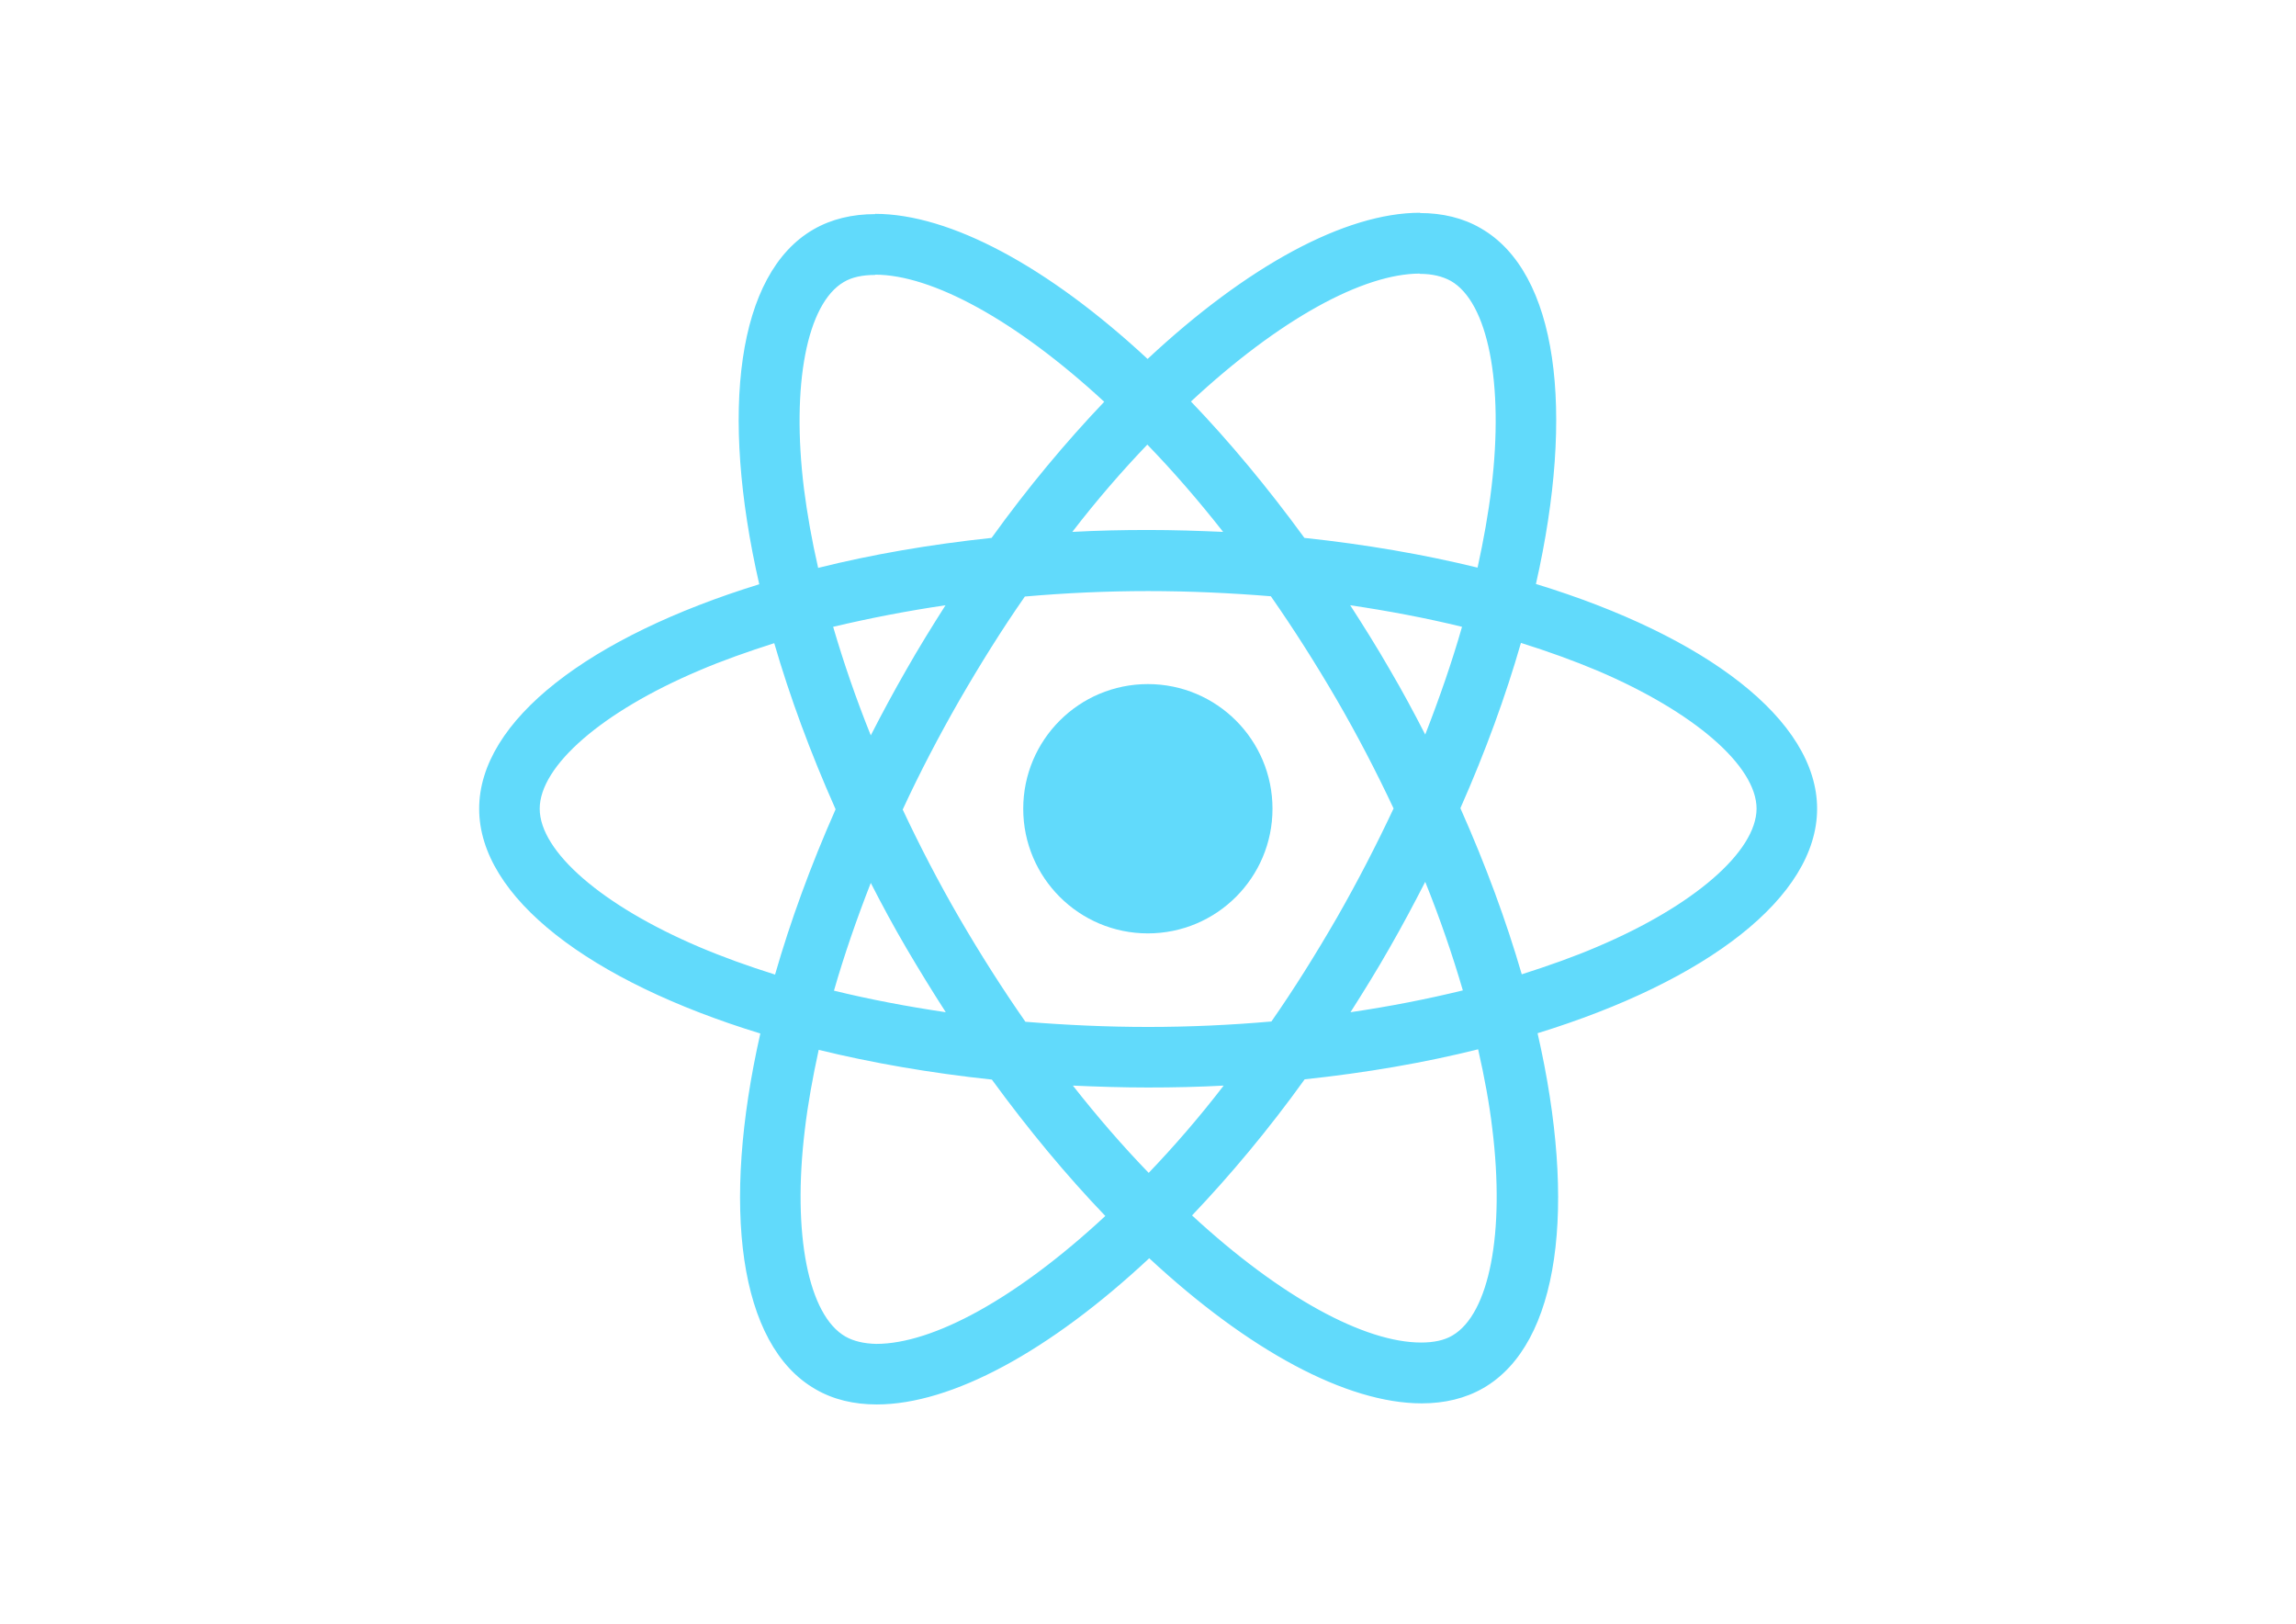
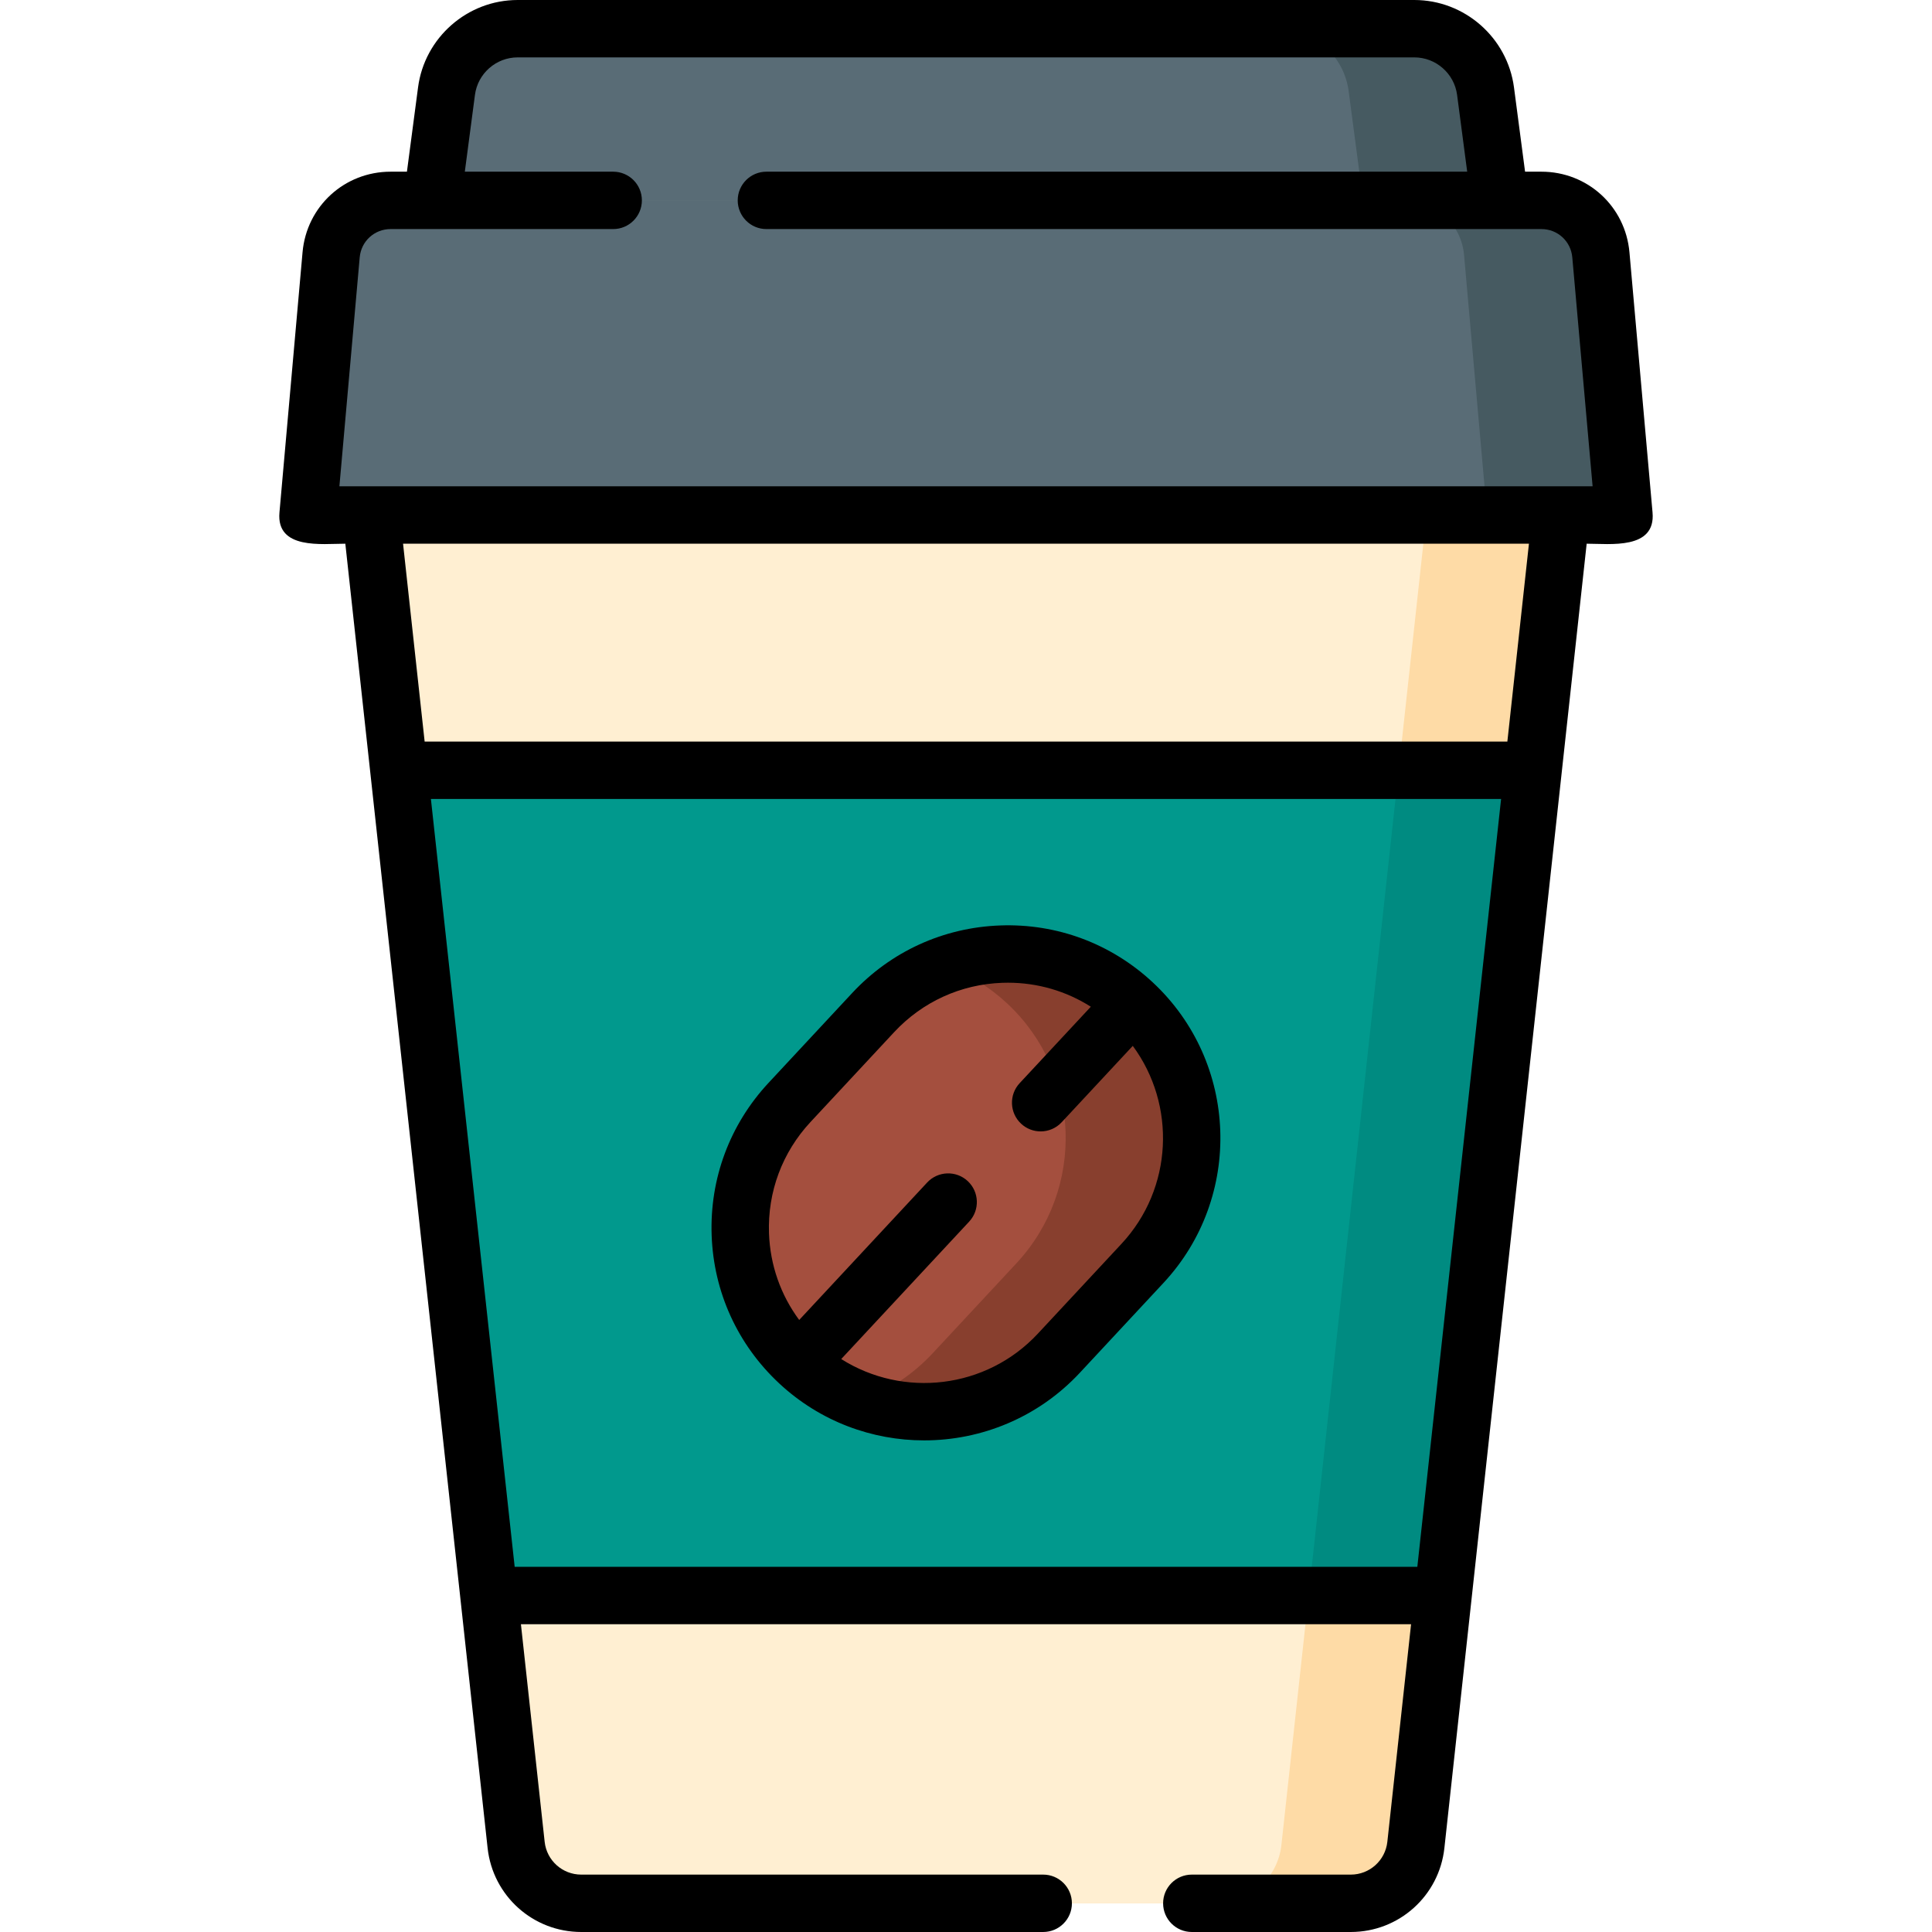
- <svg xmlns="http://www.w3.org/2000/svg" viewBox="0 0 841.9 595.3">
-   <g fill="#61DAFB">
-     <path d="M666.3 296.5c0-32.5-40.7-63.3-103.1-82.4 14.4-63.6 8-114.2-20.2-130.4-6.5-3.8-14.1-5.6-22.4-5.6v22.3c4.6 0 8.3.9 11.4 2.6 13.6 7.8 19.5 37.5 14.9 75.7-1.1 9.4-2.9 19.3-5.1 29.4-19.6-4.8-41-8.5-63.5-10.9-13.5-18.5-27.5-35.3-41.6-50 32.6-30.3 63.2-46.9 84-46.9V78c-27.5 0-63.5 19.6-99.9 53.6-36.4-33.8-72.4-53.2-99.9-53.2v22.3c20.7 0 51.4 16.5 84 46.6-14 14.7-28 31.4-41.3 49.9-22.6 2.4-44 6.1-63.6 11-2.3-10-4-19.7-5.2-29-4.7-38.2 1.1-67.9 14.6-75.8 3-1.8 6.9-2.6 11.5-2.6V78.5c-8.4 0-16 1.8-22.6 5.6-28.1 16.2-34.4 66.7-19.9 130.1-62.2 19.2-102.7 49.9-102.7 82.3 0 32.5 40.7 63.3 103.1 82.4-14.4 63.6-8 114.2 20.2 130.4 6.5 3.8 14.1 5.6 22.5 5.6 27.5 0 63.5-19.6 99.9-53.6 36.4 33.8 72.4 53.2 99.9 53.2 8.4 0 16-1.8 22.6-5.6 28.1-16.2 34.4-66.7 19.9-130.1 62-19.1 102.5-49.9 102.5-82.3zm-130.2-66.7c-3.7 12.9-8.3 26.2-13.5 39.5-4.1-8-8.4-16-13.1-24-4.6-8-9.5-15.8-14.4-23.4 14.2 2.1 27.9 4.7 41 7.9zm-45.8 106.5c-7.8 13.5-15.8 26.3-24.1 38.2-14.9 1.3-30 2-45.2 2-15.1 0-30.2-.7-45-1.9-8.3-11.9-16.4-24.6-24.2-38-7.6-13.1-14.5-26.4-20.8-39.8 6.2-13.4 13.2-26.8 20.7-39.9 7.8-13.5 15.8-26.3 24.1-38.2 14.9-1.3 30-2 45.2-2 15.1 0 30.2.7 45 1.9 8.3 11.9 16.4 24.6 24.2 38 7.6 13.1 14.5 26.4 20.8 39.8-6.3 13.4-13.2 26.8-20.7 39.9zm32.3-13c5.4 13.4 10 26.8 13.8 39.8-13.1 3.2-26.9 5.9-41.2 8 4.9-7.7 9.8-15.6 14.4-23.7 4.6-8 8.9-16.1 13-24.1zM421.2 430c-9.3-9.6-18.6-20.3-27.8-32 9 .4 18.2.7 27.5.7 9.4 0 18.7-.2 27.8-.7-9 11.7-18.3 22.4-27.5 32zm-74.4-58.9c-14.2-2.1-27.9-4.7-41-7.9 3.7-12.9 8.3-26.2 13.5-39.5 4.1 8 8.4 16 13.1 24 4.7 8 9.5 15.8 14.4 23.4zM420.7 163c9.3 9.6 18.6 20.3 27.8 32-9-.4-18.2-.7-27.5-.7-9.4 0-18.7.2-27.8.7 9-11.7 18.3-22.4 27.5-32zm-74 58.9c-4.9 7.7-9.8 15.6-14.4 23.7-4.6 8-8.9 16-13 24-5.4-13.4-10-26.8-13.8-39.8 13.1-3.1 26.9-5.8 41.2-7.9zm-90.5 125.2c-35.4-15.1-58.3-34.9-58.3-50.6 0-15.7 22.9-35.6 58.3-50.6 8.6-3.7 18-7 27.7-10.1 5.7 19.6 13.2 40 22.5 60.9-9.2 20.8-16.6 41.1-22.2 60.6-9.9-3.1-19.3-6.5-28-10.2zM310 490c-13.6-7.8-19.5-37.5-14.9-75.7 1.1-9.4 2.9-19.3 5.1-29.4 19.6 4.8 41 8.5 63.5 10.9 13.5 18.5 27.5 35.3 41.6 50-32.6 30.3-63.2 46.9-84 46.9-4.5-.1-8.3-1-11.3-2.7zm237.2-76.2c4.7 38.2-1.1 67.9-14.6 75.8-3 1.8-6.9 2.6-11.5 2.6-20.7 0-51.4-16.5-84-46.6 14-14.7 28-31.4 41.3-49.9 22.6-2.4 44-6.1 63.6-11 2.3 10.1 4.1 19.8 5.2 29.1zm38.5-66.7c-8.6 3.7-18 7-27.7 10.1-5.7-19.6-13.2-40-22.5-60.9 9.2-20.8 16.6-41.1 22.2-60.6 9.9 3.1 19.3 6.5 28.1 10.2 35.4 15.1 58.3 34.9 58.3 50.6-.1 15.7-23 35.6-58.4 50.6zM320.8 78.4z" />
-     <circle cx="420.9" cy="296.5" r="45.7" />
-     <path d="M520.5 78.1z" />
+ <svg xmlns="http://www.w3.org/2000/svg" id="Capa_1" enable-background="new 0 0 505.003 505.003" height="512" viewBox="0 0 505.003 505.003" width="512">
+   <g>
+     <g>
+       <path d="m392.934 52.377h-279.115l3.767-28.56c1.226-9.341 9.177-16.317 18.594-16.317h234.391c9.418 0 17.368 6.976 18.605 16.317z" fill="#465a61" />
+       <path d="m356.292 52.377h-242.473l3.767-28.56c1.226-9.341 9.177-16.317 18.594-16.317h197.74c9.418 0 17.368 6.976 18.605 16.317z" fill="#596c76" />
+       <path d="m425.359 134.618h-343.965l6.034-68.005c.712-8.06 7.458-14.236 15.55-14.236h300.808c8.082 0 14.827 6.176 15.539 14.236z" fill="#465a61" />
+       <path d="m388.707 134.618h-307.313l6.034-68.005c.712-8.06 7.458-14.236 15.55-14.236h264.156c8.082 0 14.827 6.176 15.55 14.236z" fill="#596c76" />
+       <path d="m408.886 134.613-37.92 347.63c-.95 8.68-8.28 15.26-17.01 15.26h-201.15c-8.74 0-16.07-6.58-17.02-15.26l-37.92-347.63z" fill="#fedba6" />
+       <path d="m372.866 134.613-37.92 347.63c-.94 8.68-8.28 15.26-17.01 15.26h-165.13c-8.74 0-16.07-6.58-17.02-15.26l-37.92-347.63z" fill="#ffefd2" />
+       <path d="m401.618 201.341-20.369 186.558-3.176 29.151h-249.394l-3.176-29.151-20.368-186.558z" fill="#008b81" />
+       <path d="m365.589 201.341-20.357 186.558-3.176 29.151h-213.377l-3.176-29.151-20.368-186.558z" fill="#01998d" />
+       <path d="m299.501 330.232-21.847 23.468c-9.472 10.184-22.329 15.331-35.207 15.331-5.727 0-11.466-1.019-16.908-3.066-5.716-2.135-11.115-5.421-15.857-9.834-19.449-18.091-20.533-48.534-2.431-67.972l21.847-23.468c5.245-5.64 11.542-9.735 18.299-12.254 16.536-6.198 35.875-3.022 49.673 9.823 19.449 18.102 20.533 48.534 2.431 67.972z" fill="#883f2e" />
+       <path d="m265.663 330.232-21.847 23.468c-5.245 5.64-11.531 9.735-18.277 12.265-5.716-2.135-11.115-5.421-15.857-9.834-19.449-18.091-20.533-48.534-2.431-67.972l21.847-23.468c5.245-5.64 11.542-9.735 18.299-12.254 5.705 2.136 11.093 5.41 15.835 9.823 19.449 18.102 20.533 48.534 2.431 67.972z" fill="#a44f3e" />
+     </g>
+     <g>
+       <path d="m431.955 133.954-6.034-68.001c-1.061-12.016-10.953-21.076-23.01-21.076h-4.274l-2.899-22.044c-1.725-13.018-12.92-22.833-26.041-22.833h-234.392c-13.13 0-24.32 9.819-26.03 22.837l-2.907 22.04h-4.266c-12.063 0-21.96 9.061-23.021 21.073l-6.034 68.004c-.868 9.787 11.124 8.163 17.218 8.163l37.19 340.941c1.369 12.511 11.891 21.944 24.476 21.944h120.753c4.142 0 7.5-3.357 7.5-7.5s-3.358-7.5-7.5-7.5h-120.753c-4.918 0-9.03-3.687-9.564-8.573l-6.205-56.881h232.678l-6.204 56.879c-.535 4.889-4.642 8.575-9.554 8.575h-41.558c-4.142 0-7.5 3.357-7.5 7.5s3.358 7.5 7.5 7.5h41.558c12.579 0 23.097-9.434 24.465-21.946l37.191-340.939c6.093 0 18.085 1.624 17.217-8.163zm-61.48 275.595h-235.945l-21.896-200.703h279.736zm23.531-215.703h-283.009l-5.643-51.729h294.294zm-305.292-66.729 5.31-59.844c.373-4.217 3.846-7.396 8.08-7.396h58.178c4.142 0 7.5-3.357 7.5-7.5s-3.358-7.5-7.5-7.5h-38.783l2.649-20.083c.733-5.584 5.53-9.794 11.158-9.794h234.392c5.628 0 10.43 4.214 11.169 9.795l2.641 20.082h-183.178c-4.142 0-7.5 3.357-7.5 7.5s3.358 7.5 7.5 7.5h202.581c4.227 0 7.696 3.18 8.068 7.399l5.31 59.841z" />
+       <path d="m301.308 256.771c-10.87-10.119-25.027-15.411-39.869-14.868-14.84.53-28.586 6.809-38.705 17.678l-21.848 23.469c-10.119 10.869-15.399 25.028-14.869 39.869.531 14.836 6.806 28.577 17.669 38.695.003.003.006.006.009.009s.007.006.01.009c10.691 9.949 24.287 14.87 37.854 14.87 14.906 0 29.776-5.943 40.71-17.688l21.848-23.469c20.889-22.437 19.629-57.686-2.809-78.574zm-8.169 68.354-21.848 23.469c-13.507 14.507-35.229 16.879-51.404 6.644l33.44-35.919c2.823-3.031 2.653-7.777-.379-10.6-3.031-2.822-7.777-2.652-10.6.379l-33.447 35.927c-4.834-6.528-7.597-14.348-7.893-22.642-.387-10.837 3.468-21.176 10.857-29.112l21.848-23.469c7.389-7.937 17.426-12.521 28.262-12.908.498-.018.992-.026 1.487-.026 7.761 0 15.219 2.182 21.666 6.278l-18.6 19.979c-2.823 3.031-2.653 7.777.379 10.6 1.445 1.346 3.279 2.011 5.109 2.011 2.009 0 4.014-.803 5.491-2.39l18.589-19.968c11.364 15.402 10.55 37.239-2.957 51.747z" />
+     </g>
  </g>
</svg>
